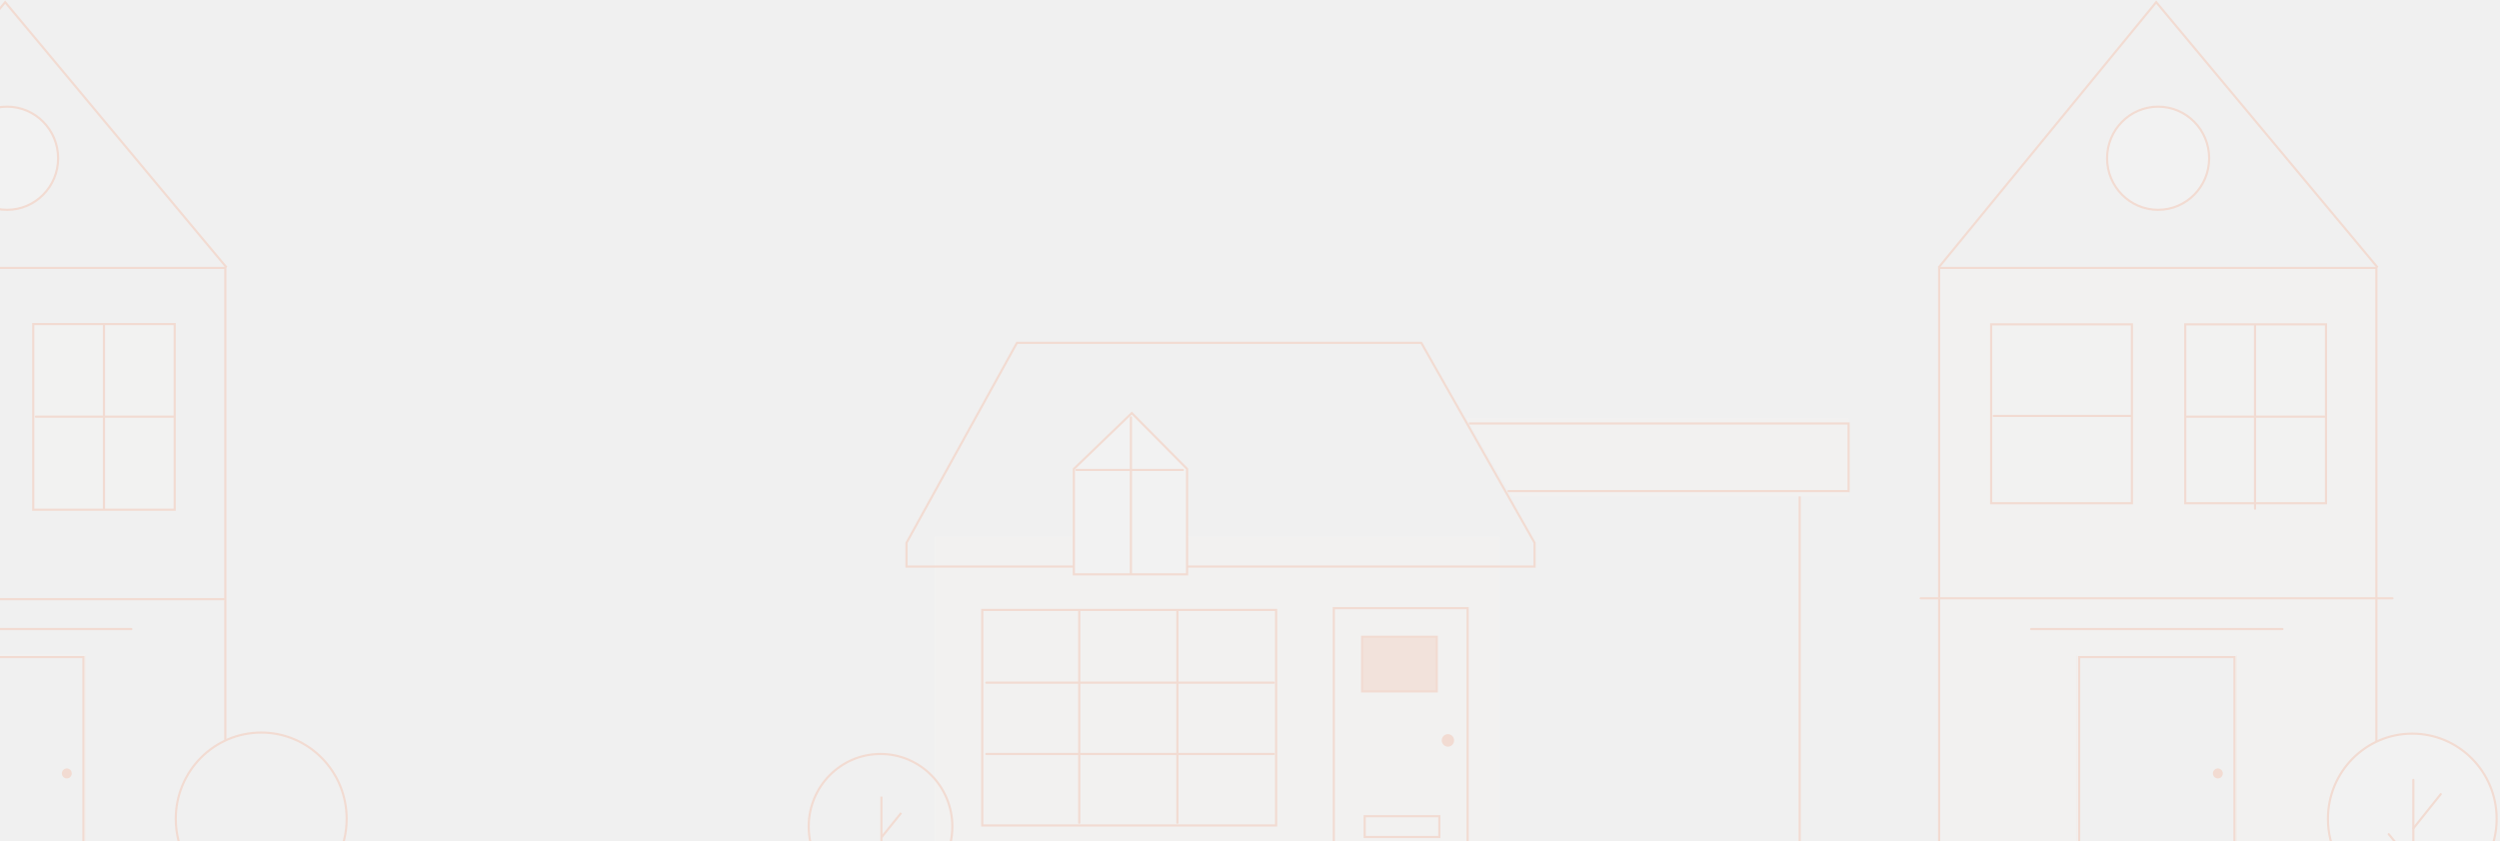
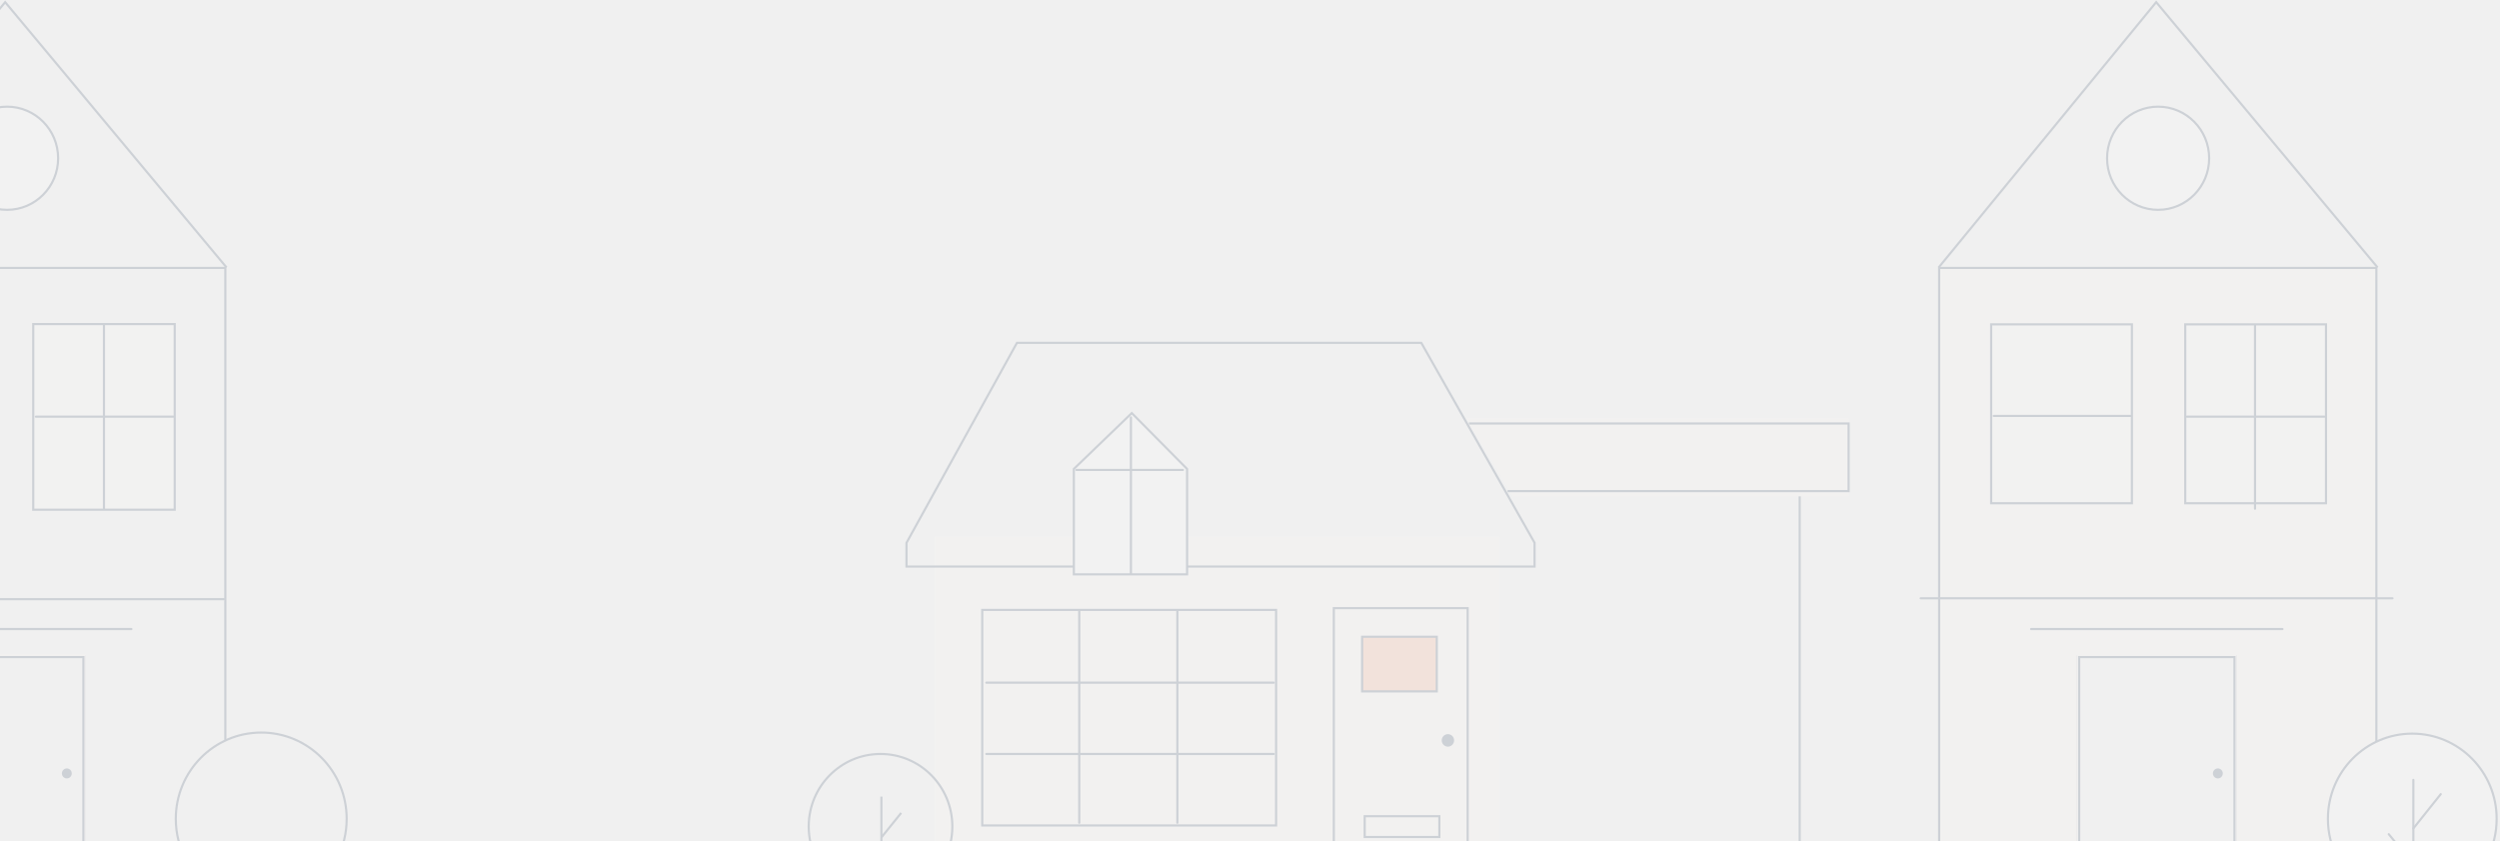
<svg xmlns="http://www.w3.org/2000/svg" width="1160" height="390" viewBox="0 0 1160 390" fill="none">
  <g opacity="0.15">
    <path d="M696.199 248.992H433.935V410.096H705.758V397.425H696.199V248.992Z" fill="#FFF8F4" />
-     <path d="M420.792 262.87H434.104H695.689H712.329V251.854L659.746 159.087H472.044L420.792 251.854V262.87Z" stroke="#FF6625" stroke-linecap="round" />
-     <path d="M498.455 217.592V266.49H551.028V217.592L525.353 191.67L498.455 217.592Z" fill="white" stroke="#FF6625" stroke-linecap="round" />
-     <path d="M524.954 193.671V266.239M549.095 218.054H499.663" stroke="#FF6625" stroke-linecap="round" />
-     <rect x="455.942" y="282.994" width="136.405" height="100.014" stroke="#FF6625" />
-     <path d="M500.977 283.655V381.766" stroke="#FF6625" stroke-linecap="round" />
-     <path d="M546.512 283.655V381.766" stroke="#FF6625" stroke-linecap="round" />
-     <path d="M457.838 316.745H591.249" stroke="#FF6625" stroke-linecap="round" />
-     <path d="M457.838 349.836H591.249" stroke="#FF6625" stroke-linecap="round" />
-     <path d="M681.263 282.178H619.133V398.632H681.263V282.178Z" stroke="#FF6625" stroke-linecap="round" />
-     <path d="M632.276 320.795V295.453H666.926V320.795H632.276Z" fill="#FF9264" stroke="#FF6625" stroke-linecap="round" />
-     <path d="M633.471 388.374V378.72H668.121V388.374H633.471Z" stroke="#FF6625" stroke-linecap="round" />
-     <ellipse cx="672.101" cy="343.542" rx="2.874" ry="2.903" fill="#FF6625" />
-     <path d="M428.312 410.758C436.646 404.637 442.064 394.711 442.064 383.507C442.064 364.911 427.138 349.836 408.726 349.836C390.314 349.836 375.388 364.911 375.388 383.507C375.388 394.711 380.806 404.637 389.14 410.758" stroke="#FF6625" />
-     <path d="M409.143 369.618V410.865" stroke="#FF6625" />
-     <path d="M409.143 388.558L418.311 377.194" stroke="#FF6625" />
-     <path d="M900.13 124.33V411.343H964.315V304.544H1037.8V411.343H1103.08V124.33H900.13Z" fill="#FFF8F4" stroke="#FF6625" stroke-linecap="round" />
-     <path d="M1025.46 73.431C1025.46 86.653 1014.85 97.362 1001.77 97.362C988.691 97.362 978.081 86.653 978.081 73.431C978.081 60.21 988.691 49.5 1001.77 49.5C1014.85 49.5 1025.46 60.21 1025.46 73.431Z" fill="white" stroke="#FF6625" />
-     <rect x="924.262" y="150.5" width="65.337" height="83" fill="#FFFCF7" stroke="#FF6625" />
-     <path d="M989.268 193H925.466" stroke="#FF6625" stroke-linecap="round" />
-     <rect x="1014.36" y="150.5" width="65.337" height="83" fill="#FFFCF7" stroke="#FF6625" />
-     <path d="M1078.94 193.335H1015.13" stroke="#FF6625" stroke-linecap="round" />
-     <path d="M1046.75 150.842V236.032" stroke="#FF6625" stroke-linecap="round" />
+     <path d="M420.792 262.87H434.104H695.689H712.329V251.854L659.746 159.087H472.044L420.792 251.854V262.87Z" stroke="#072144" stroke-linecap="round" />
+     <path d="M498.455 217.592V266.49H551.028V217.592L525.353 191.67L498.455 217.592Z" fill="white" stroke="#072144" stroke-linecap="round" />
+     <path d="M524.954 193.671V266.239M549.095 218.054H499.663" stroke="#072144" stroke-linecap="round" />
+     <rect x="455.942" y="282.994" width="136.405" height="100.014" stroke="#072144" />
+     <path d="M500.977 283.655V381.766" stroke="#072144" stroke-linecap="round" />
+     <path d="M546.512 283.655V381.766" stroke="#072144" stroke-linecap="round" />
+     <path d="M457.838 316.745H591.249" stroke="#072144" stroke-linecap="round" />
+     <path d="M457.838 349.836H591.249" stroke="#072144" stroke-linecap="round" />
+     <path d="M681.263 282.178H619.133V398.632H681.263V282.178Z" stroke="#072144" stroke-linecap="round" />
+     <path d="M632.276 320.795V295.453H666.926V320.795H632.276Z" fill="#FF9264" stroke="#072144" stroke-linecap="round" />
+     <path d="M633.471 388.374V378.72H668.121V388.374H633.471Z" stroke="#072144" stroke-linecap="round" />
+     <ellipse cx="672.101" cy="343.542" rx="2.874" ry="2.903" fill="#072144" />
+     <path d="M428.312 410.758C436.646 404.637 442.064 394.711 442.064 383.507C442.064 364.911 427.138 349.836 408.726 349.836C390.314 349.836 375.388 364.911 375.388 383.507C375.388 394.711 380.806 404.637 389.14 410.758" stroke="#072144" />
+     <path d="M409.143 369.618V410.865" stroke="#072144" />
+     <path d="M409.143 388.558L418.311 377.194" stroke="#072144" />
+     <path d="M900.13 124.33V411.343H964.315V304.544H1037.8V411.343H1103.08V124.33H900.13Z" fill="#FFF8F4" stroke="#072144" stroke-linecap="round" />
+     <path d="M1025.46 73.431C1025.46 86.653 1014.85 97.362 1001.77 97.362C988.691 97.362 978.081 86.653 978.081 73.431C978.081 60.21 988.691 49.5 1001.77 49.5C1014.85 49.5 1025.46 60.21 1025.46 73.431Z" fill="white" stroke="#072144" />
+     <rect x="924.262" y="150.5" width="65.337" height="83" fill="#FFFCF7" stroke="#072144" />
+     <path d="M989.268 193H925.466" stroke="#072144" stroke-linecap="round" />
+     <rect x="1014.36" y="150.5" width="65.337" height="83" fill="#FFFCF7" stroke="#072144" />
+     <path d="M1078.94 193.335H1015.13" stroke="#072144" stroke-linecap="round" />
+     <path d="M1046.75 150.842V236.032" stroke="#072144" stroke-linecap="round" />
    <path d="M1037.8 408.93V303.941H964.315V408.93" stroke="#FFF8F4" stroke-linecap="square" />
-     <path d="M1037.2 304.877H965.126V411.344H1037.2V304.877Z" stroke="#FF6625" stroke-linecap="round" />
-     <ellipse cx="1029.5" cy="358.868" rx="2.299" ry="2.322" fill="#FF6625" />
-     <path d="M942.808 291.873H1059.49" stroke="#FF6625" stroke-linecap="round" />
-     <path d="M891.553 277.592H1110.55" stroke="#FF6625" stroke-linecap="round" />
-     <path d="M1158.91 379.96C1158.91 358.108 1141.37 340.402 1119.75 340.402C1098.12 340.402 1080.59 358.108 1080.59 379.96C1080.59 393.065 1086.89 404.68 1096.61 411.878H1142.88C1152.6 404.68 1158.91 393.065 1158.91 379.96Z" fill="white" stroke="#FF6625" />
-     <path d="M1120.24 361.866V410.936" stroke="#FF6625" stroke-linecap="round" />
-     <path d="M1120.24 384.398L1132.97 368.484" stroke="#FF6625" stroke-linecap="round" />
-     <path d="M1119.75 400.414L1108.82 387.061" stroke="#FF6625" stroke-linecap="round" />
-     <path d="M899.917 124.091L1000.88 1L1103.63 124.091" stroke="#FF6625" />
-     <path d="M104.593 343V124.33H-98.354V411.343H-66.261H-34.169V304.544H39.313V411.343" stroke="#FF6625" stroke-linecap="round" />
-     <path d="M26.975 73.431C26.975 86.653 16.365 97.362 3.286 97.362C-9.792 97.362 -20.403 86.653 -20.403 73.431C-20.403 60.21 -9.792 49.5 3.286 49.5C16.365 49.5 26.975 60.21 26.975 73.431Z" fill="white" stroke="#FF6625" />
-     <rect x="15.425" y="150.373" width="65.676" height="86.126" fill="#FFFCF7" stroke="#FF6625" />
-     <path d="M80.451 193.335H16.65" stroke="#FF6625" stroke-linecap="round" />
-     <path d="M48.263 150.842V236.032" stroke="#FF6625" stroke-linecap="round" />
+     <path d="M1037.2 304.877H965.126V411.344H1037.2V304.877Z" stroke="#072144" stroke-linecap="round" />
+     <ellipse cx="1029.5" cy="358.868" rx="2.299" ry="2.322" fill="#072144" />
+     <path d="M942.808 291.873H1059.49" stroke="#072144" stroke-linecap="round" />
+     <path d="M891.553 277.592H1110.55" stroke="#072144" stroke-linecap="round" />
+     <path d="M1158.91 379.96C1158.91 358.108 1141.37 340.402 1119.75 340.402C1098.12 340.402 1080.59 358.108 1080.59 379.96C1080.59 393.065 1086.89 404.68 1096.61 411.878H1142.88C1152.6 404.68 1158.91 393.065 1158.91 379.96Z" fill="white" stroke="#072144" />
+     <path d="M1120.24 361.866V410.936" stroke="#072144" stroke-linecap="round" />
+     <path d="M1120.24 384.398L1132.97 368.484" stroke="#072144" stroke-linecap="round" />
+     <path d="M1119.75 400.414L1108.82 387.061" stroke="#072144" stroke-linecap="round" />
+     <path d="M899.917 124.091L1000.88 1L1103.63 124.091" stroke="#072144" />
+     <path d="M104.593 343V124.33H-98.354V411.343H-66.261H-34.169V304.544H39.313V411.343" stroke="#072144" stroke-linecap="round" />
+     <path d="M26.975 73.431C26.975 86.653 16.365 97.362 3.286 97.362C-9.792 97.362 -20.403 86.653 -20.403 73.431C-20.403 60.21 -9.792 49.5 3.286 49.5C16.365 49.5 26.975 60.21 26.975 73.431Z" fill="white" stroke="#072144" />
+     <rect x="15.425" y="150.373" width="65.676" height="86.126" fill="#FFFCF7" stroke="#072144" />
+     <path d="M80.451 193.335H16.65" stroke="#072144" stroke-linecap="round" />
+     <path d="M48.263 150.842V236.032" stroke="#072144" stroke-linecap="round" />
    <path d="M39.313 408.93V303.941H-34.169V408.93" stroke="#FFF8F4" stroke-linecap="square" />
-     <path d="M38.716 411.344V304.877H-33.357V411.344" stroke="#FF6625" stroke-linecap="round" />
-     <ellipse cx="31.019" cy="358.868" rx="2.299" ry="2.322" fill="#FF6625" />
-     <path d="M-55.675 291.873H61.007" stroke="#FF6625" stroke-linecap="round" />
-     <path d="M-108.911 278H103.96" stroke="#FF6625" stroke-linecap="round" />
-     <path d="M144.562 412.378C154.477 405.097 160.922 393.288 160.922 379.96C160.922 357.837 143.166 339.902 121.262 339.902C99.358 339.902 81.601 357.837 81.601 379.96C81.601 393.288 88.047 405.097 97.961 412.378" stroke="#FF6625" />
-     <path d="M-98.567 124.091L2.396 1L105.151 124.091" stroke="#FF6625" />
+     <path d="M38.716 411.344V304.877H-33.357V411.344" stroke="#072144" stroke-linecap="round" />
+     <ellipse cx="31.019" cy="358.868" rx="2.299" ry="2.322" fill="#072144" />
+     <path d="M-55.675 291.873H61.007" stroke="#072144" stroke-linecap="round" />
+     <path d="M-108.911 278H103.96" stroke="#072144" stroke-linecap="round" />
+     <path d="M144.562 412.378C154.477 405.097 160.922 393.288 160.922 379.96C160.922 357.837 143.166 339.902 121.262 339.902C99.358 339.902 81.601 357.837 81.601 379.96C81.601 393.288 88.047 405.097 97.961 412.378" stroke="#072144" />
+     <path d="M-98.567 124.091L2.396 1L105.151 124.091" stroke="#072144" />
    <path d="M835.396 229.08L835.396 410.096" stroke="#FFF8F4" />
-     <path d="M835.396 229.08L835.396 410.096" stroke="#FF6625" />
+     <path d="M835.396 229.08L835.396 410.096" stroke="#072144" />
    <path d="M858.098 194.084H680.667L702.173 230.287H858.098V194.084Z" fill="#FFF8F4" />
-     <path d="M681.861 196.497H858.098V227.873H699.783" stroke="#FF6625" />
+     <path d="M681.861 196.497H858.098V227.873H699.783" stroke="#072144" />
  </g>
</svg>
